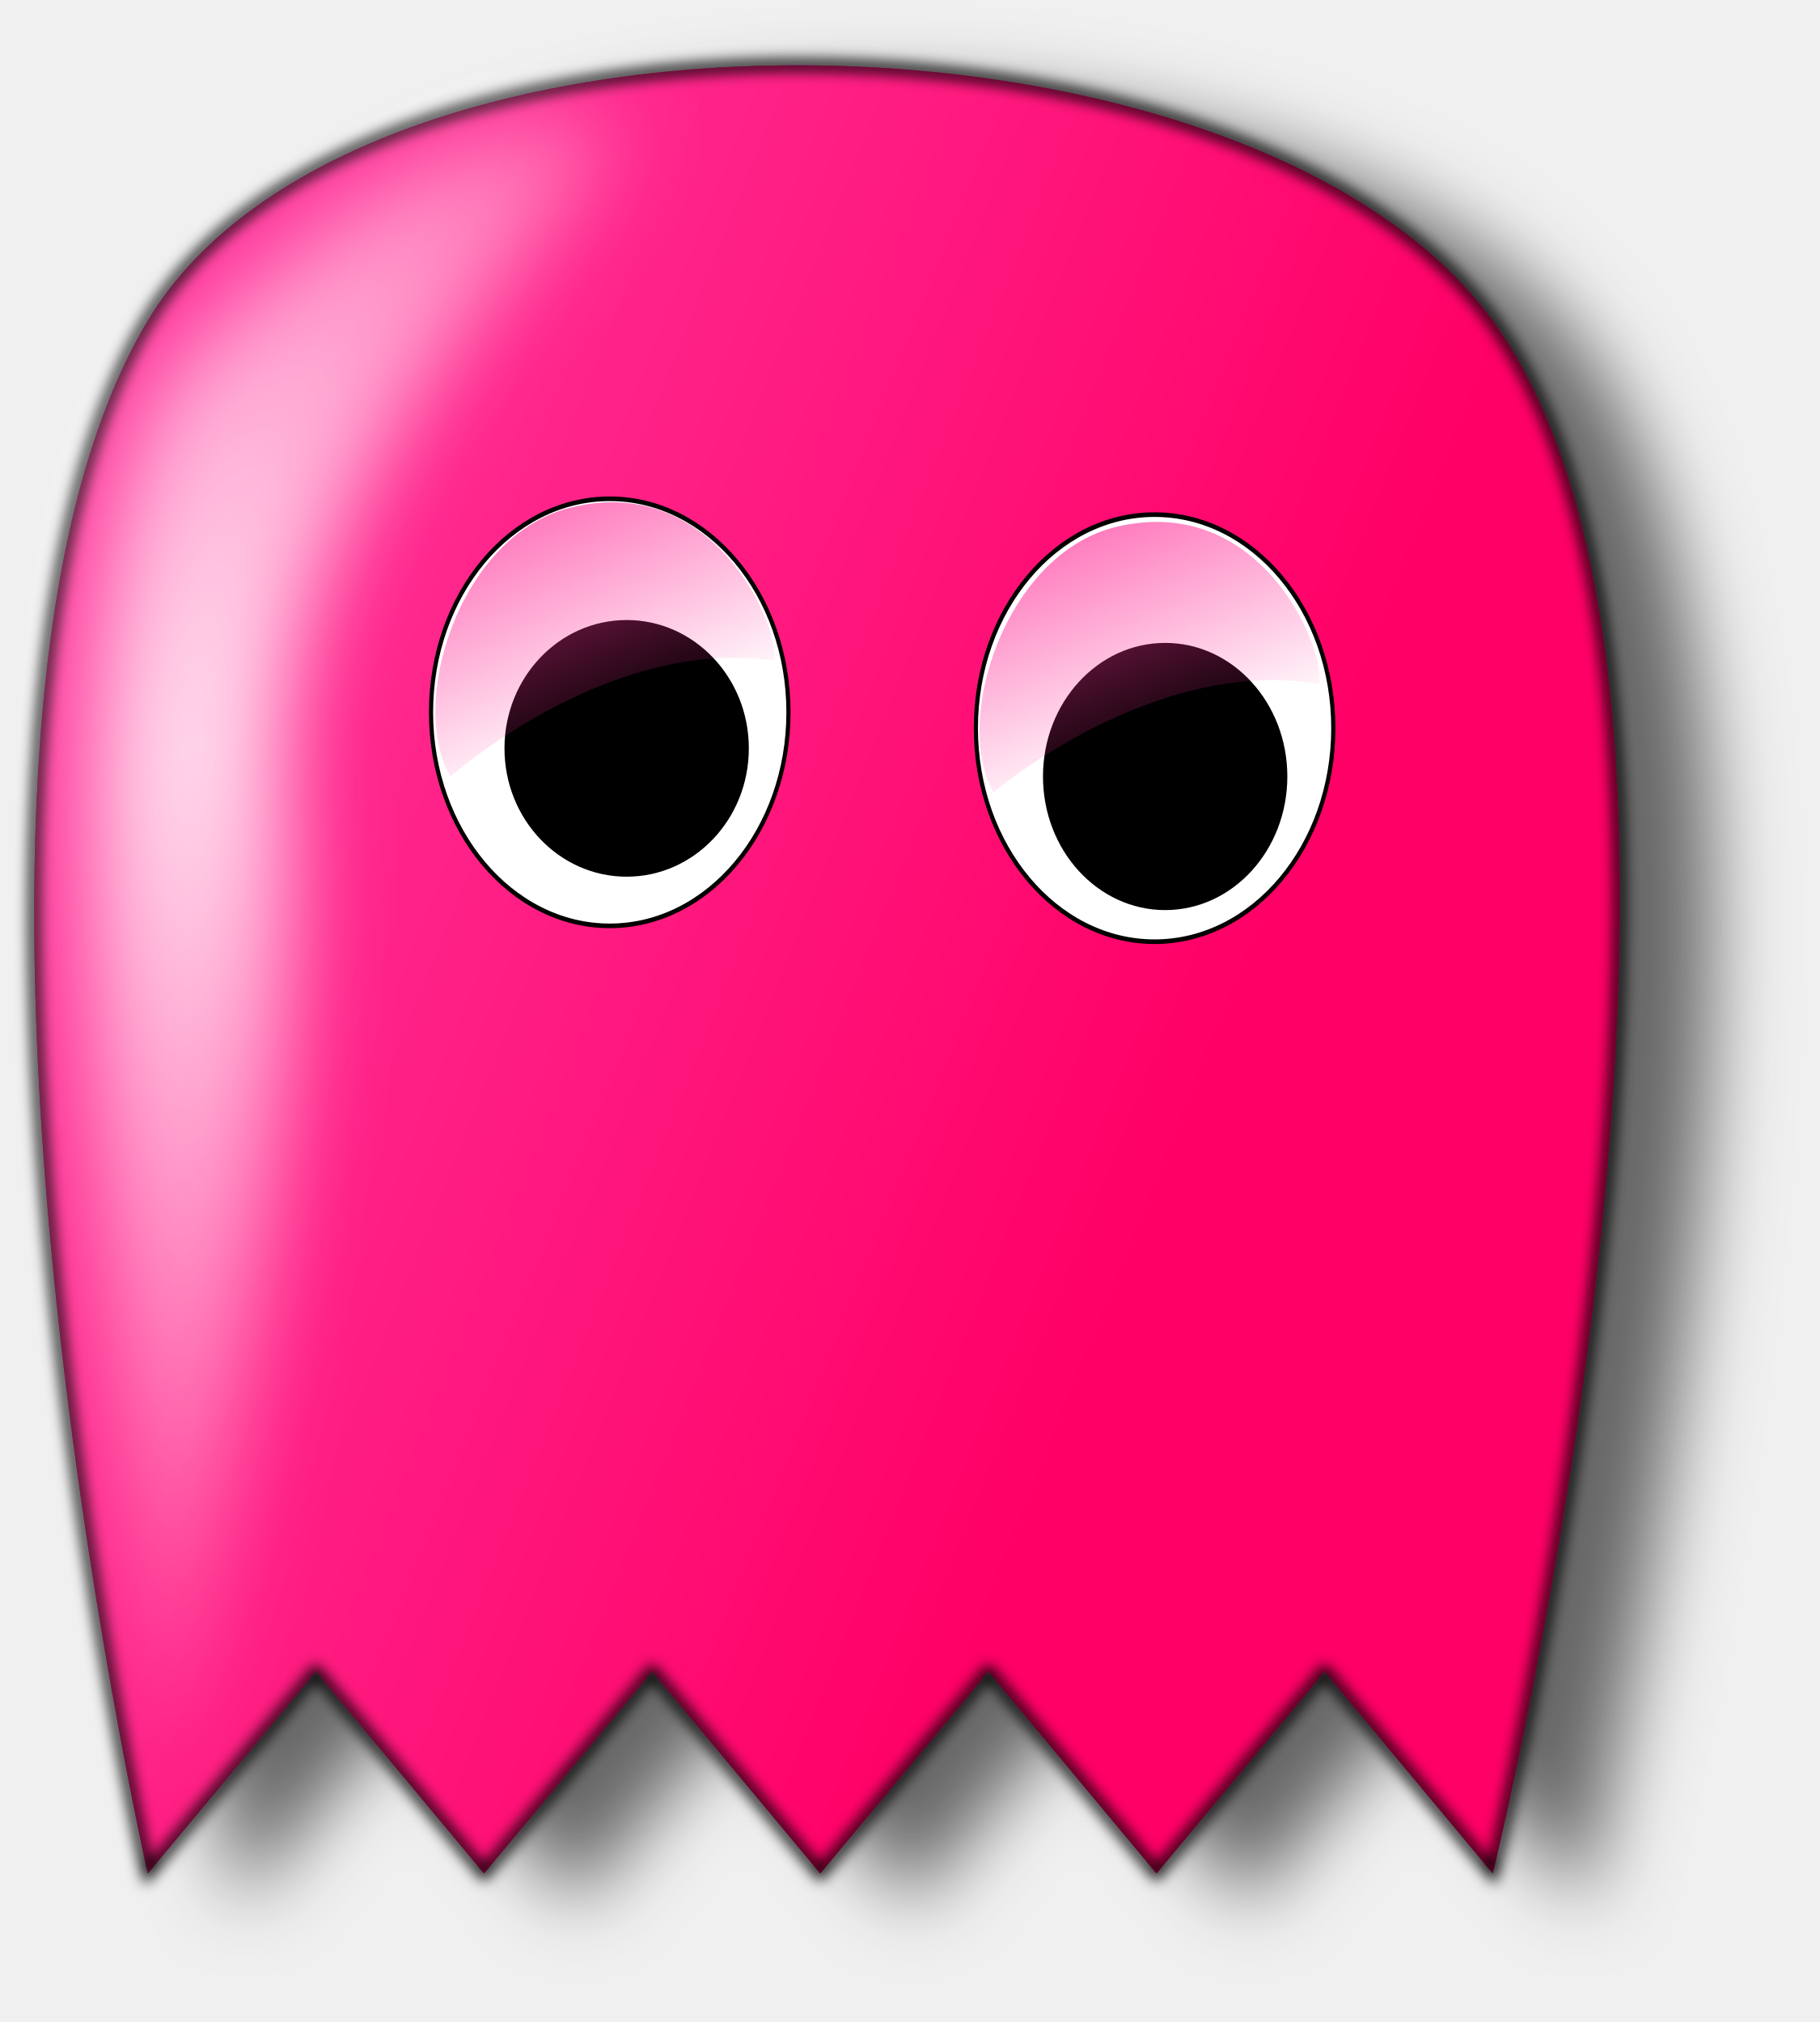
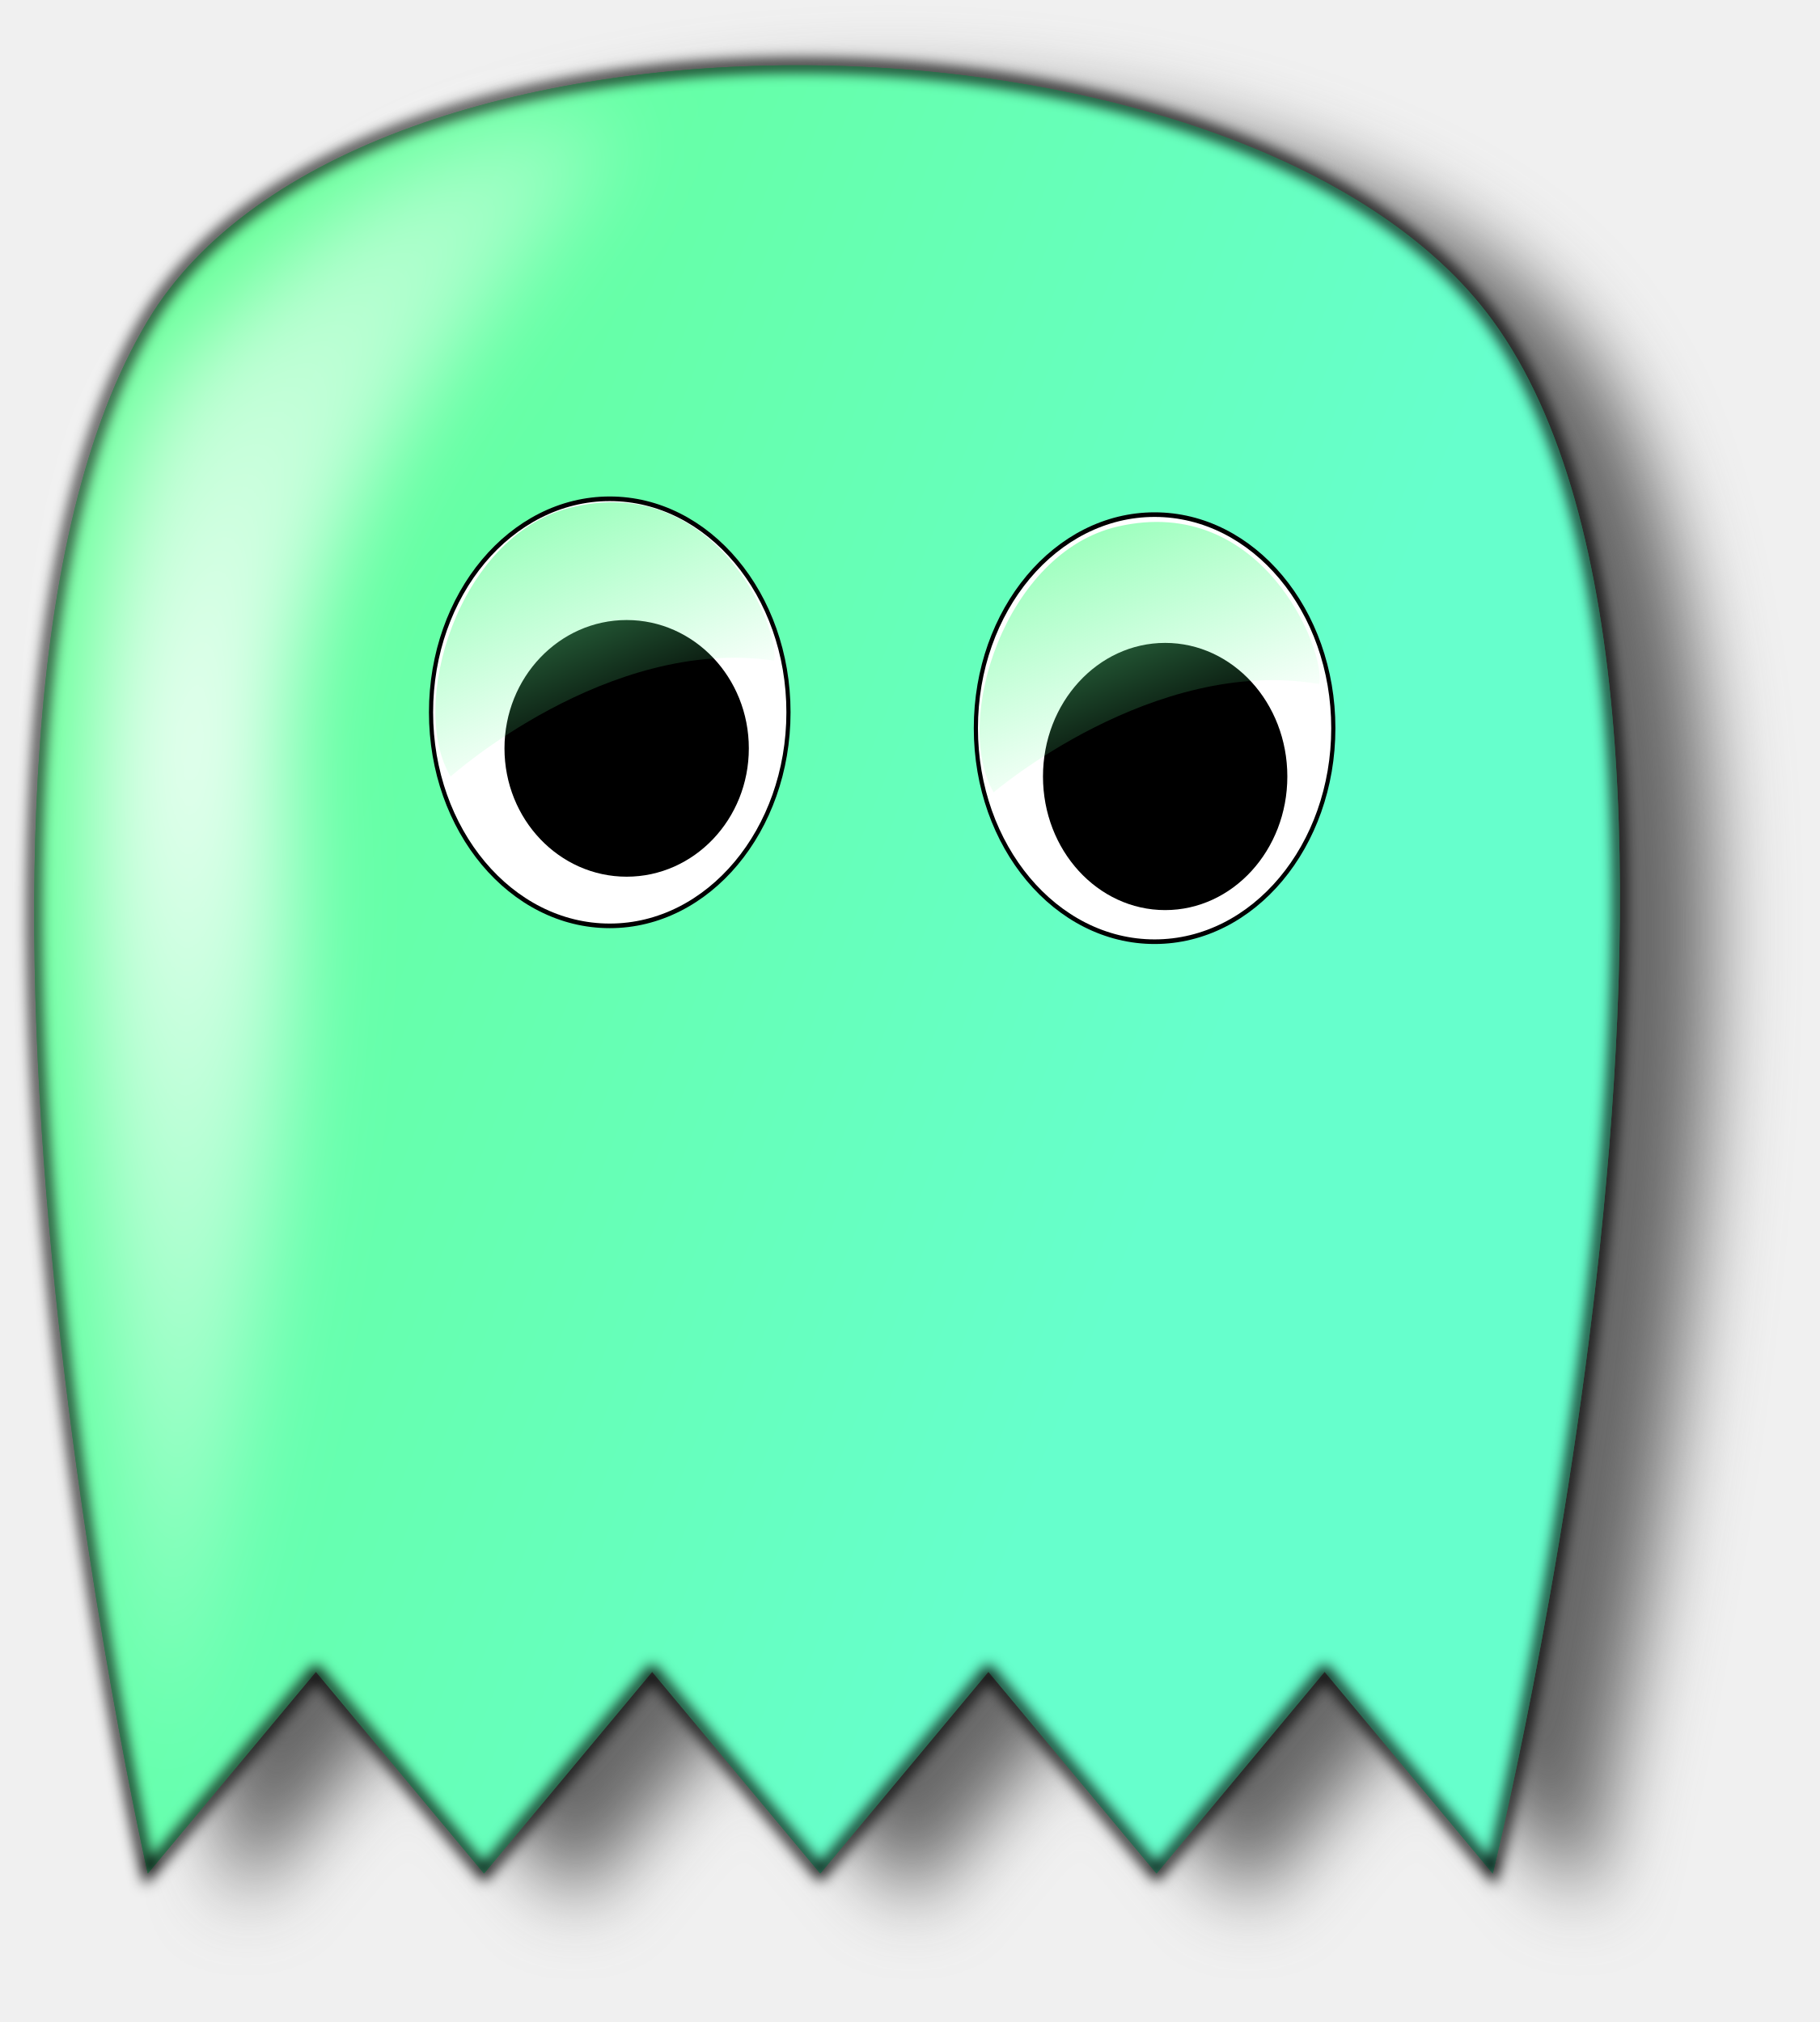
<svg xmlns="http://www.w3.org/2000/svg" xmlns:xlink="http://www.w3.org/1999/xlink" width="540" height="600" id="svg3991" version="1.1">
  <defs id="defs3993">
    <linearGradient id="linearGradient4078">
      <stop style="stop-color:#ffffff;stop-opacity:0.842" offset="0" id="stop4080" />
      <stop style="stop-color:#ffffff;stop-opacity:0;" offset="1" id="stop4082" />
    </linearGradient>
    <filter color-interpolation-filters="sRGB" id="filter4918">
      <feGaussianBlur stdDeviation="3.572" id="feGaussianBlur4920" />
    </filter>
    <linearGradient xlink:href="#linearGradient3018" id="linearGradient3024" x1="304.056" y1="100.798" x2="408.102" y2="142.215" gradientUnits="userSpaceOnUse" />
    <linearGradient id="linearGradient3018">
-       <stop style="stop-color:#ff3399;stop-opacity:1;" offset="0" id="stop3020" />
-       <stop style="stop-color:#ff0066;stop-opacity:1" offset="1" id="stop3022" />
+       <stop style="stop-color:#66ff99;stop-opacity:1;" offset="0" id="stop3020" />
+       <stop style="stop-color:#66ffcc;stop-opacity:1" offset="1" id="stop3022" />
    </linearGradient>
    <filter color-interpolation-filters="sRGB" id="filter3808">
      <feGaussianBlur stdDeviation="0.649" id="feGaussianBlur3810" />
    </filter>
    <linearGradient xlink:href="#linearGradient3814" id="linearGradient3820" x1="343.496" y1="61.605" x2="352.887" y2="86.287" gradientUnits="userSpaceOnUse" />
    <linearGradient id="linearGradient3814">
-       <stop style="stop-color:#ff3399;stop-opacity:1;" offset="0" id="stop3816" />
-       <stop style="stop-color:#ff3399;stop-opacity:0;" offset="1" id="stop3818" />
+       <stop style="stop-color:#66ff99;stop-opacity:1;" offset="0" id="stop3816" />
+       <stop style="stop-color:#66ff99;stop-opacity:0;" offset="1" id="stop3818" />
    </linearGradient>
    <linearGradient y2="86.287" x2="352.887" y1="61.605" x1="343.496" gradientTransform="matrix(0.9997788,0.02103122,-0.02103122,0.9997788,48.89453,-6.523275)" gradientUnits="userSpaceOnUse" id="linearGradient3878" xlink:href="#linearGradient3814" />
    <linearGradient y2="86.287" x2="352.887" y1="61.605" x1="343.496" gradientTransform="matrix(0.9997788,0.02103122,-0.02103122,0.9997788,48.89453,-6.523275)" gradientUnits="userSpaceOnUse" id="linearGradient3989" xlink:href="#linearGradient3814" />
    <linearGradient xlink:href="#linearGradient3814" id="linearGradient4061" gradientUnits="userSpaceOnUse" gradientTransform="matrix(3.906374,0.091004,-0.082174,4.326133,-1046.026,-284.0902)" x1="343.496" y1="61.605" x2="352.887" y2="86.287" />
    <linearGradient xlink:href="#linearGradient3814" id="linearGradient4064" gradientUnits="userSpaceOnUse" x1="343.496" y1="61.605" x2="352.887" y2="86.287" gradientTransform="matrix(3.907239,0,0,4.32709,-1214.527,-257.4735)" />
    <linearGradient xlink:href="#linearGradient3018" id="linearGradient4072" gradientUnits="userSpaceOnUse" x1="304.056" y1="100.798" x2="408.102" y2="142.215" gradientTransform="matrix(3.174329,0,0,3.15631,-962.8697,-178.7567)" />
    <radialGradient xlink:href="#linearGradient4078" id="radialGradient4084" cx="68.051" cy="241.286" fx="68.051" fy="241.286" r="77.984" gradientTransform="matrix(-2.553718,-0.6624718,1.200839,-4.629023,-54.77952,1382.017)" gradientUnits="userSpaceOnUse" />
    <filter id="filter4610" x="-0.206" width="1.412" y="-0.064" height="1.129">
      <feGaussianBlur stdDeviation="13.384" id="feGaussianBlur4612" />
    </filter>
  </defs>
  <g id="layer1" transform="translate(0,114)">
    <path id="path4908" d="m 325.714,53.521 c 19.542,-32.797 103.108,-31.218 125.714,0 26.748,36.937 0,145.985 0,145.985 l -15.714,-18.959 -15.714,18.959 -15.714,-18.959 -15.714,18.959 -15.714,-18.959 -15.714,18.959 -15.714,-18.959 -15.714,18.959 c 0,0 -23.891,-105.888 0,-145.985 z" style="fill:#666666;fill-opacity:1;stroke:none;filter:url(#filter4918)" transform="matrix(3.174329,0,0,3.15631,-962.8697,-178.7567)" />
-     <path style="fill:#ff3399;fill-opacity:1;stroke:none" d="m 43.846,-18.847 c 62.032,-103.518 327.298,-98.533 399.058,0 84.907,116.584 0,460.772 0,460.772 l -49.882,-59.841 -49.882,59.841 -49.882,-59.841 -49.882,59.841 -49.882,-59.841 -49.882,59.841 -49.882,-59.841 -49.882,59.841 c 0,0 -75.837,-334.215 0,-460.772 z" id="rect4897" />
+     <path style="fill:#66ff99;fill-opacity:1;stroke:none" d="m 43.846,-18.847 c 62.032,-103.518 327.298,-98.533 399.058,0 84.907,116.584 0,460.772 0,460.772 l -49.882,-59.841 -49.882,59.841 -49.882,-59.841 -49.882,59.841 -49.882,-59.841 -49.882,59.841 -49.882,-59.841 -49.882,59.841 c 0,0 -75.837,-334.215 0,-460.772 z" id="rect4897" />
    <path id="path3008" d="m 43.846,-18.847 c 62.032,-103.518 327.298,-98.533 399.058,0 84.907,116.584 0,460.772 0,460.772 l -49.882,-59.841 -49.882,59.841 -49.882,-59.841 -49.882,59.841 -49.882,-59.841 -49.882,59.841 -49.882,-59.841 -49.882,59.841 c 0,0 -75.837,-334.215 0,-460.772 z" style="fill:url(#linearGradient4072);fill-opacity:1;stroke:none" />
    <path style="fill:#ffffff;fill-opacity:1;stroke:#000000;stroke-width:0.316" id="path4900" d="m 377.857,81.291 a 13.571,14.643 0 1 1 -27.143,0 13.571,14.643 0 1 1 27.143,0 z" transform="matrix(3.907239,0,0,4.32709,-1242.436,-254.3827)" />
    <path d="m 377.857,81.291 a 13.571,14.643 0 1 1 -27.143,0 13.571,14.643 0 1 1 27.143,0 z" id="path4902" style="fill:#000000;fill-opacity:1;stroke:none" transform="matrix(2.671041,0,0,2.600496,-787.0903,-103.3315)" />
    <path d="m 377.857,81.291 a 13.571,14.643 0 1 1 -27.143,0 13.571,14.643 0 1 1 27.143,0 z" id="path4904" style="fill:#ffffff;fill-opacity:1;stroke:#000000;stroke-width:0.316" transform="matrix(3.907239,0,0,4.32709,-1080.779,-249.6818)" />
    <path transform="matrix(2.671041,0,0,2.707233,-627.3151,-103.6605)" style="fill:#000000;fill-opacity:1;stroke:none" id="path4906" d="m 377.857,81.291 a 13.571,14.643 0 1 1 -27.143,0 13.571,14.643 0 1 1 27.143,0 z" />
    <path style="fill:none;stroke:#000000;filter:url(#filter3808)" d="m 317.143,50.663 c 19.542,-32.797 103.108,-31.218 125.714,0 26.748,36.937 0,145.985 0,145.985 L 427.143,177.689 411.429,196.648 395.714,177.689 380,196.648 364.286,177.689 348.571,196.648 332.857,177.689 317.143,196.648 c 0,0 -23.891,-105.888 0,-145.985 z" id="path3794" transform="matrix(3.174329,0,0,3.15631,-962.8697,-178.7567)" />
    <path style="fill:url(#linearGradient4064);fill-opacity:1;stroke:none" d="m 133.71,116.418 c 0,0 46.572,-41.678 95.967,-34.384 1.882,-9.899 -17.876,-56.265 -60.685,-45.325 -33.219,8.49 -47.983,58.87 -35.282,79.709 z" id="path3812" />
    <path id="path3822" d="m 294.812,121.12 c 0,0 47.353,-40.584 96.598,-32.142 2.069,-9.852 -16.804,-56.669 -59.811,-46.728 -33.373,7.714 -49.091,57.739 -36.788,78.87 z" style="fill:url(#linearGradient4061);fill-opacity:1;stroke:none" />
    <path style="fill:url(#radialGradient4084);stroke:none;stroke-width:1px;stroke-linecap:butt;stroke-linejoin:miter;stroke-opacity:1;fill-opacity:1;filter:url(#filter4610)" d="m 48.303,533.985 c 0,0 -54.644,-371.164 6.44,-429.899 C 96.607,63.833 119.148,41.292 164.231,34.851 233.287,24.986 75.675,116.967 85.336,236.115 94.997,355.263 48.303,533.985 48.303,533.985 z" id="path4076" transform="translate(0,-114)" />
  </g>
</svg>
